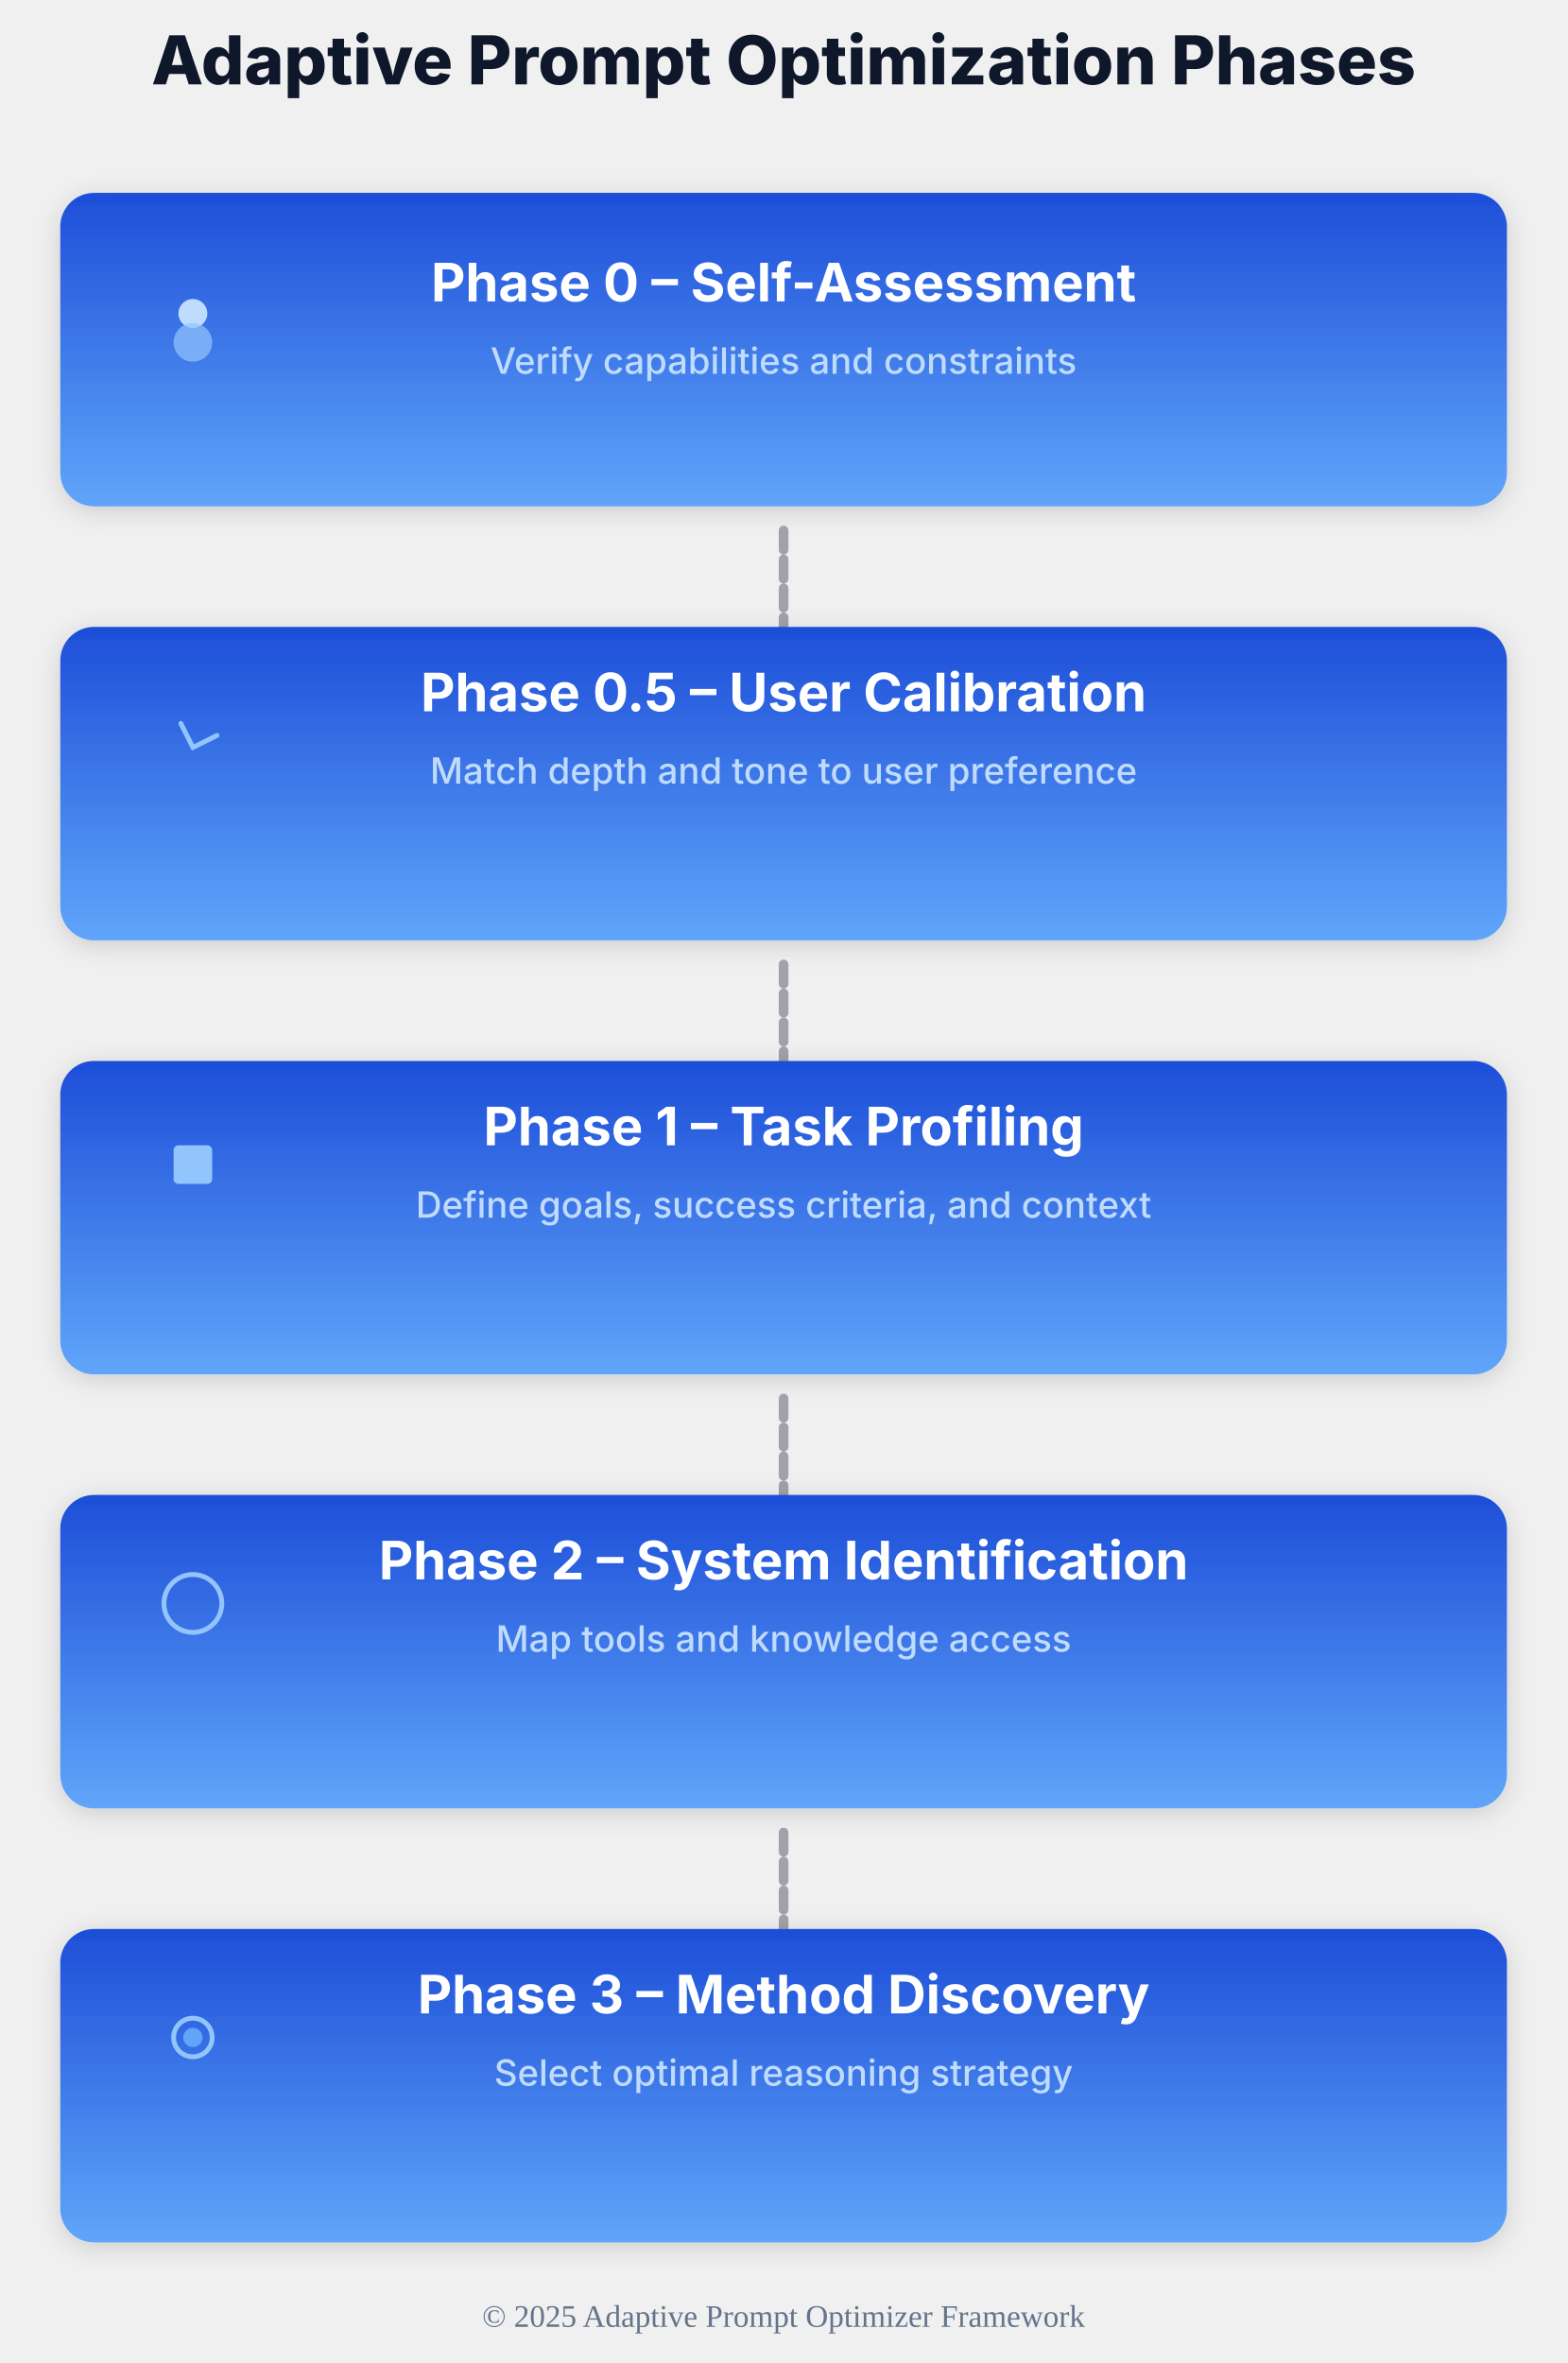
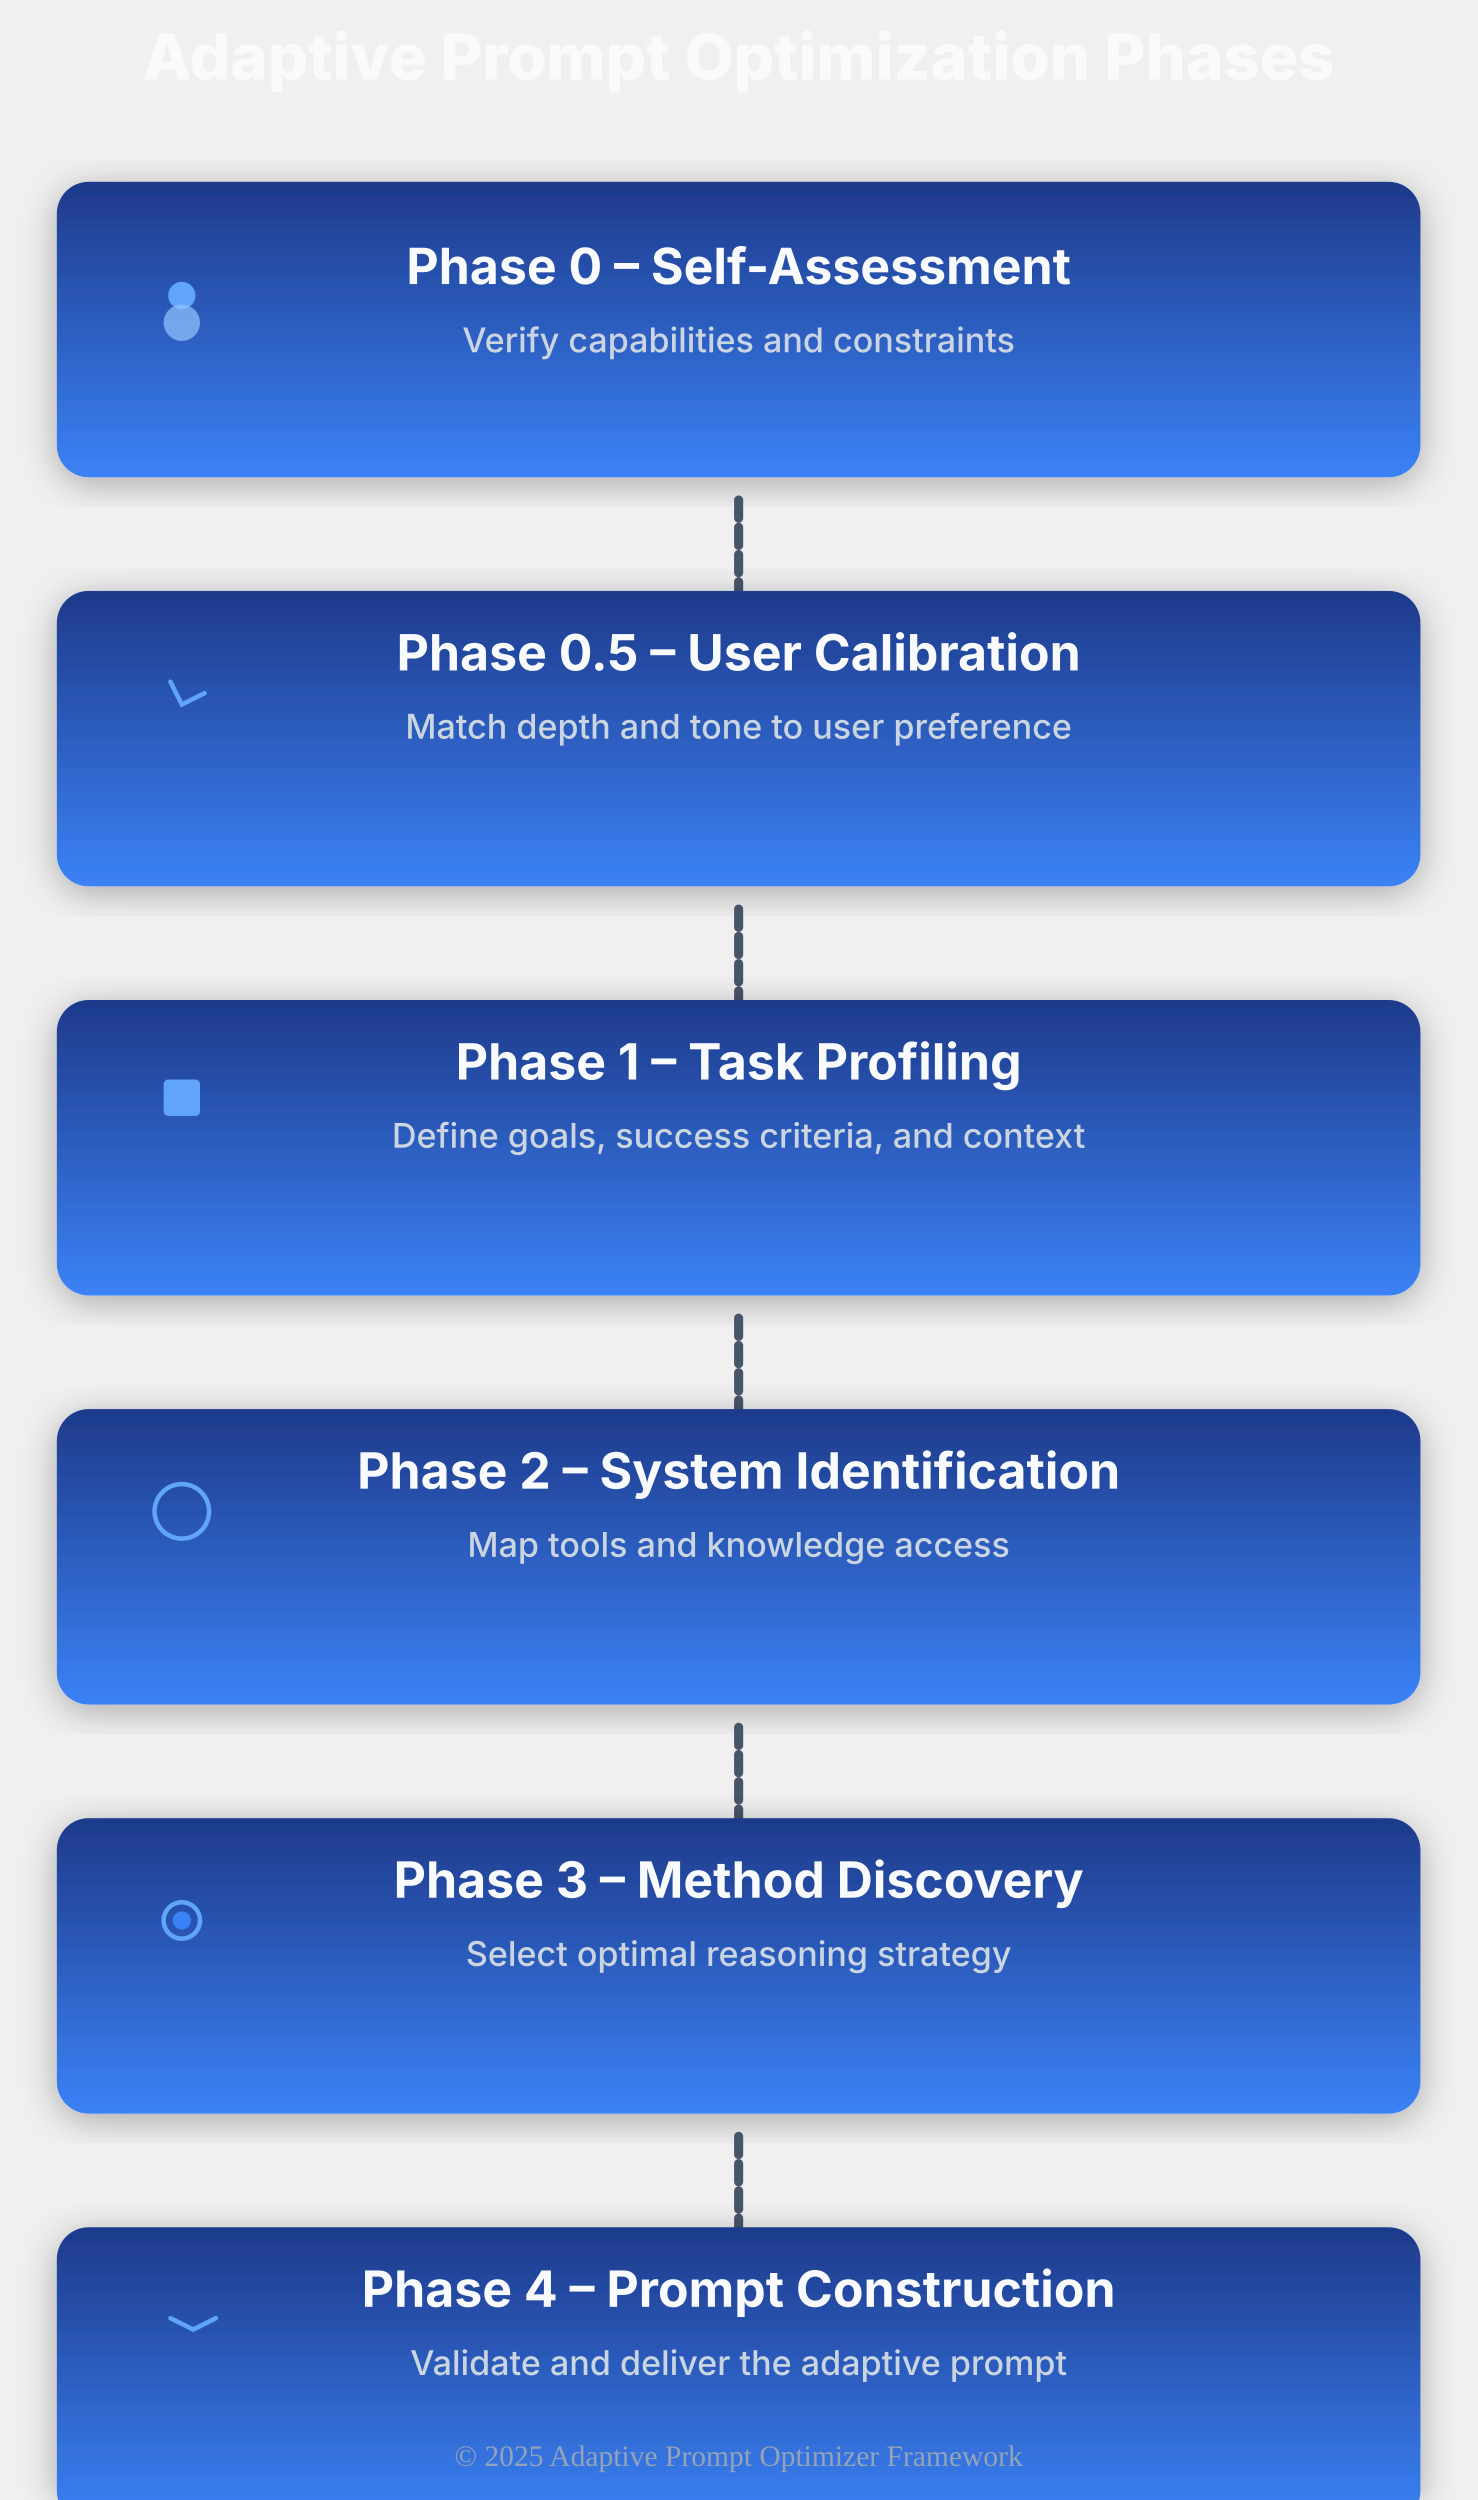
- <svg xmlns="http://www.w3.org/2000/svg" width="650" height="980" viewBox="0 0 650 980">
+ <svg xmlns="http://www.w3.org/2000/svg" width="650" height="1100" viewBox="0 0 650 1100">
  <defs>
-     <linearGradient id="phaseBlueLight" x1="0" y1="0" x2="0" y2="1">
-       <stop offset="0%" stop-color="#1D4ED8" />
-       <stop offset="100%" stop-color="#60A5FA" />
+     <linearGradient id="phaseBlueDark" x1="0" y1="0" x2="0" y2="1">
+       <stop offset="0%" stop-color="#1E3A8A" />
+       <stop offset="100%" stop-color="#3B82F6" />
    </linearGradient>
-     <filter id="shadowLight">
-       <feDropShadow dx="0" dy="2" stdDeviation="5" flood-opacity="0.15" flood-color="#000000" />
+     <filter id="shadowDark">
+       <feDropShadow dx="0" dy="3" stdDeviation="8" flood-opacity="0.3" flood-color="#000000" />
    </filter>
  </defs>
-   <text x="325" y="35" text-anchor="middle" font-family="Inter, system-ui, sans-serif" font-weight="800" font-size="28" fill="#0F172A">
+   <text x="325" y="35" text-anchor="middle" font-family="Inter, system-ui, sans-serif" font-weight="800" font-size="28" fill="#F8FAFC">
    Adaptive Prompt Optimization Phases
  </text>
  <g font-family="Inter, system-ui, sans-serif" text-anchor="middle">
    <g>
-       <rect x="25" y="80" width="600" height="130" rx="14" fill="url(#phaseBlueLight)" filter="url(#shadowLight)" />
-       <circle cx="80" cy="130" r="6" fill="#BFDBFE" />
+       <rect x="25" y="80" width="600" height="130" rx="14" fill="url(#phaseBlueDark)" filter="url(#shadowDark)" />
+       <circle cx="80" cy="130" r="6" fill="#60A5FA" />
      <circle cx="80" cy="142" r="8" fill="#93C5FD" opacity="0.7" />
-       <text x="325" y="125" font-weight="700" font-size="22" fill="#FFFFFF">
+       <text x="325" y="125" font-weight="700" font-size="22" fill="#F8FAFC">
        Phase 0 – Self-Assessment
      </text>
-       <text x="325" y="155" font-weight="500" font-size="15" fill="#BFDBFE">
+       <text x="325" y="155" font-weight="500" font-size="15" fill="#CBD5E1">
        Verify capabilities and constraints
      </text>
    </g>
-     <line x1="325" y1="220" x2="325" y2="260" stroke="#A1A1AA" stroke-width="4" stroke-dasharray="8,4" stroke-linecap="round" />
+     <line x1="325" y1="220" x2="325" y2="260" stroke="#475569" stroke-width="4" stroke-dasharray="8,4" stroke-linecap="round" />
    <g>
-       <rect x="25" y="260" width="600" height="130" rx="14" fill="url(#phaseBlueLight)" filter="url(#shadowLight)" />
-       <polyline points="75,300 80,310 90,305" stroke="#93C5FD" stroke-width="2" fill="none" stroke-linecap="round" />
-       <text x="325" y="295" font-weight="700" font-size="22" fill="#FFFFFF">
+       <rect x="25" y="260" width="600" height="130" rx="14" fill="url(#phaseBlueDark)" filter="url(#shadowDark)" />
+       <polyline points="75,300 80,310 90,305" stroke="#60A5FA" stroke-width="2" fill="none" stroke-linecap="round" />
+       <text x="325" y="295" font-weight="700" font-size="22" fill="#F8FAFC">
        Phase 0.5 – User Calibration
      </text>
-       <text x="325" y="325" font-weight="500" font-size="15" fill="#BFDBFE">
+       <text x="325" y="325" font-weight="500" font-size="15" fill="#CBD5E1">
        Match depth and tone to user preference
      </text>
    </g>
-     <line x1="325" y1="400" x2="325" y2="440" stroke="#A1A1AA" stroke-width="4" stroke-dasharray="8,4" stroke-linecap="round" />
+     <line x1="325" y1="400" x2="325" y2="440" stroke="#475569" stroke-width="4" stroke-dasharray="8,4" stroke-linecap="round" />
    <g>
-       <rect x="25" y="440" width="600" height="130" rx="14" fill="url(#phaseBlueLight)" filter="url(#shadowLight)" />
-       <rect x="72" y="475" width="16" height="16" rx="2" fill="#93C5FD" />
-       <text x="325" y="475" font-weight="700" font-size="22" fill="#FFFFFF">
+       <rect x="25" y="440" width="600" height="130" rx="14" fill="url(#phaseBlueDark)" filter="url(#shadowDark)" />
+       <rect x="72" y="475" width="16" height="16" rx="2" fill="#60A5FA" />
+       <text x="325" y="475" font-weight="700" font-size="22" fill="#F8FAFC">
        Phase 1 – Task Profiling
      </text>
-       <text x="325" y="505" font-weight="500" font-size="15" fill="#BFDBFE">
+       <text x="325" y="505" font-weight="500" font-size="15" fill="#CBD5E1">
        Define goals, success criteria, and context
      </text>
    </g>
-     <line x1="325" y1="580" x2="325" y2="620" stroke="#A1A1AA" stroke-width="4" stroke-dasharray="8,4" stroke-linecap="round" />
+     <line x1="325" y1="580" x2="325" y2="620" stroke="#475569" stroke-width="4" stroke-dasharray="8,4" stroke-linecap="round" />
    <g>
-       <rect x="25" y="620" width="600" height="130" rx="14" fill="url(#phaseBlueLight)" filter="url(#shadowLight)" />
-       <circle cx="80" cy="665" r="12" stroke="#93C5FD" stroke-width="2" fill="none" />
-       <text x="325" y="655" font-weight="700" font-size="22" fill="#FFFFFF">
+       <rect x="25" y="620" width="600" height="130" rx="14" fill="url(#phaseBlueDark)" filter="url(#shadowDark)" />
+       <circle cx="80" cy="665" r="12" stroke="#60A5FA" stroke-width="2" fill="none" />
+       <text x="325" y="655" font-weight="700" font-size="22" fill="#F8FAFC">
        Phase 2 – System Identification
      </text>
-       <text x="325" y="685" font-weight="500" font-size="15" fill="#BFDBFE">
+       <text x="325" y="685" font-weight="500" font-size="15" fill="#CBD5E1">
        Map tools and knowledge access
      </text>
    </g>
-     <line x1="325" y1="760" x2="325" y2="800" stroke="#A1A1AA" stroke-width="4" stroke-dasharray="8,4" stroke-linecap="round" />
+     <line x1="325" y1="760" x2="325" y2="800" stroke="#475569" stroke-width="4" stroke-dasharray="8,4" stroke-linecap="round" />
    <g>
-       <rect x="25" y="800" width="600" height="130" rx="14" fill="url(#phaseBlueLight)" filter="url(#shadowLight)" />
-       <circle cx="80" cy="845" r="8" stroke="#93C5FD" stroke-width="2" fill="none" />
-       <circle cx="80" cy="845" r="4" fill="#60A5FA" />
-       <text x="325" y="835" font-weight="700" font-size="22" fill="#FFFFFF">
+       <rect x="25" y="800" width="600" height="130" rx="14" fill="url(#phaseBlueDark)" filter="url(#shadowDark)" />
+       <circle cx="80" cy="845" r="8" stroke="#60A5FA" stroke-width="2" fill="none" />
+       <circle cx="80" cy="845" r="4" fill="#3B82F6" />
+       <text x="325" y="835" font-weight="700" font-size="22" fill="#F8FAFC">
        Phase 3 – Method Discovery
      </text>
-       <text x="325" y="865" font-weight="500" font-size="15" fill="#BFDBFE">
+       <text x="325" y="865" font-weight="500" font-size="15" fill="#CBD5E1">
        Select optimal reasoning strategy
      </text>
    </g>
+     <line x1="325" y1="940" x2="325" y2="980" stroke="#475569" stroke-width="4" stroke-dasharray="8,4" stroke-linecap="round" />
+     <g>
+       <rect x="25" y="980" width="600" height="130" rx="14" fill="url(#phaseBlueDark)" filter="url(#shadowDark)" />
+       <polyline points="75,1020 85,1025 95,1020" stroke="#60A5FA" stroke-width="2" fill="none" stroke-linecap="round" />
+       <text x="325" y="1015" font-weight="700" font-size="22" fill="#F8FAFC">
+         Phase 4 – Prompt Construction
+       </text>
+       <text x="325" y="1045" font-weight="500" font-size="15" fill="#CBD5E1">
+         Validate and deliver the adaptive prompt
+       </text>
+     </g>
  </g>
-   <text x="325" y="965" text-anchor="middle" font-weight="500" font-size="13" fill="#64748B">
+   <text x="325" y="1085" text-anchor="middle" font-weight="500" font-size="13" fill="#94A3B8">
    © 2025 Adaptive Prompt Optimizer Framework
  </text>
</svg>
